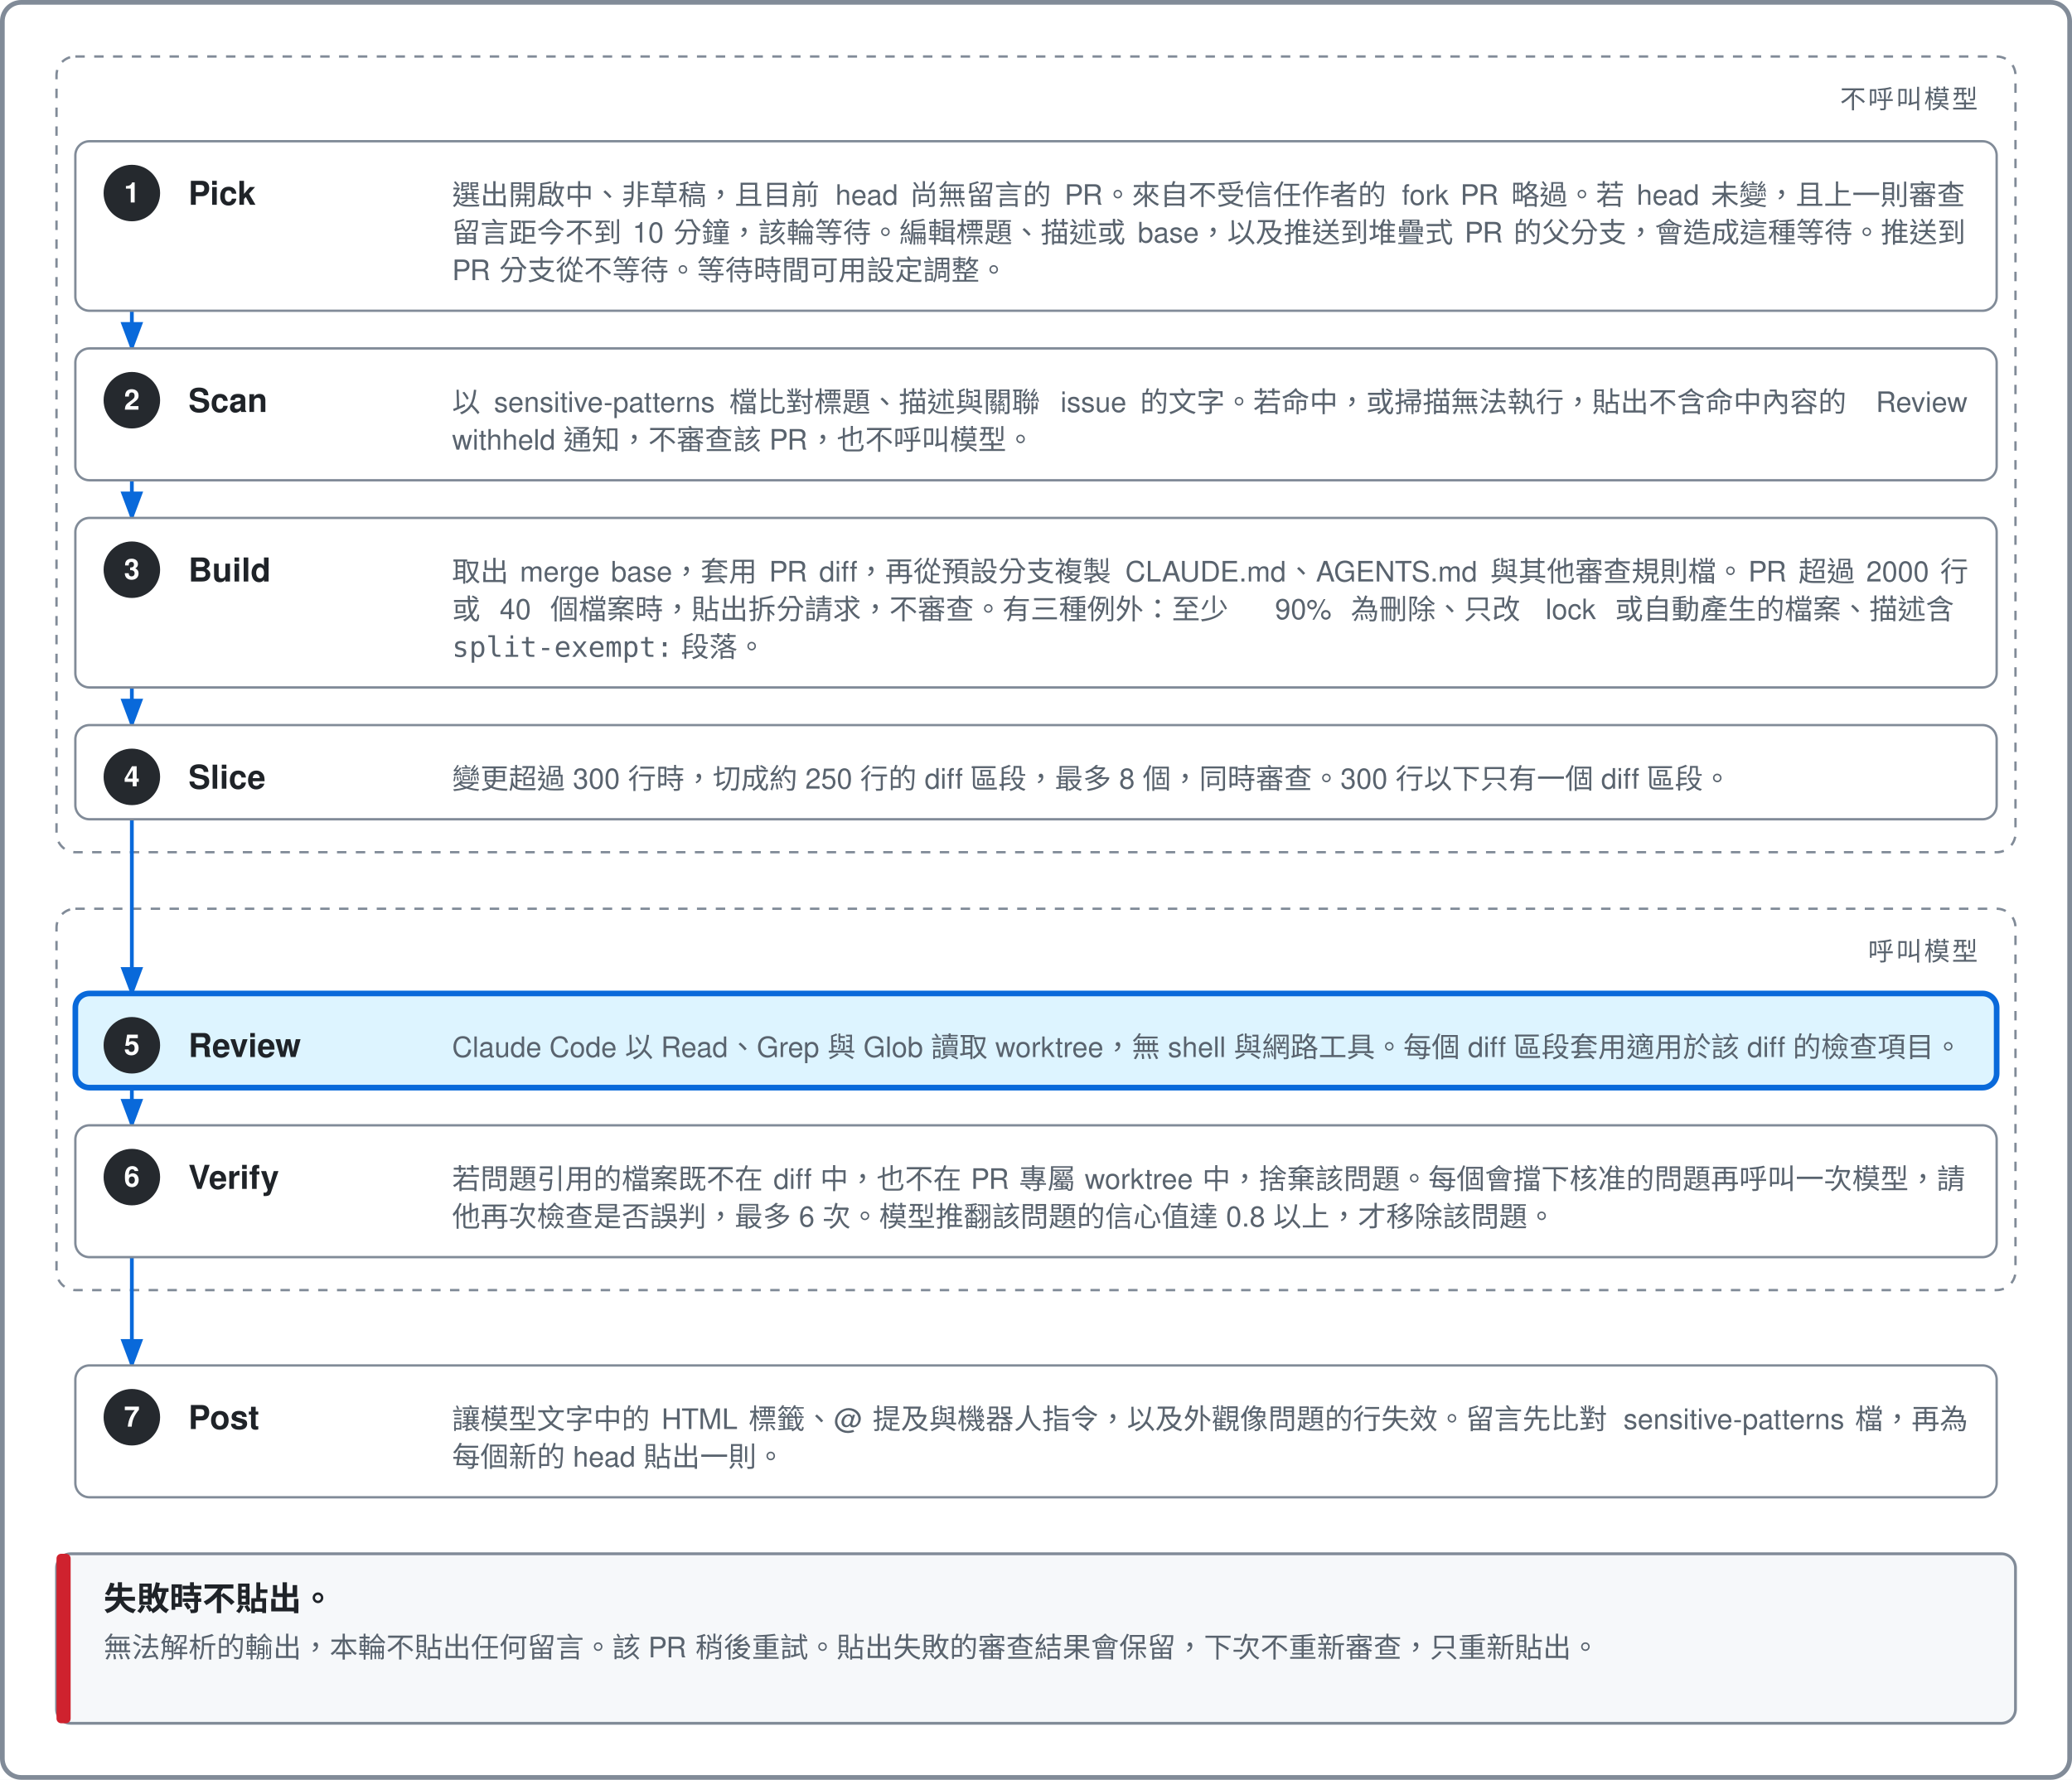
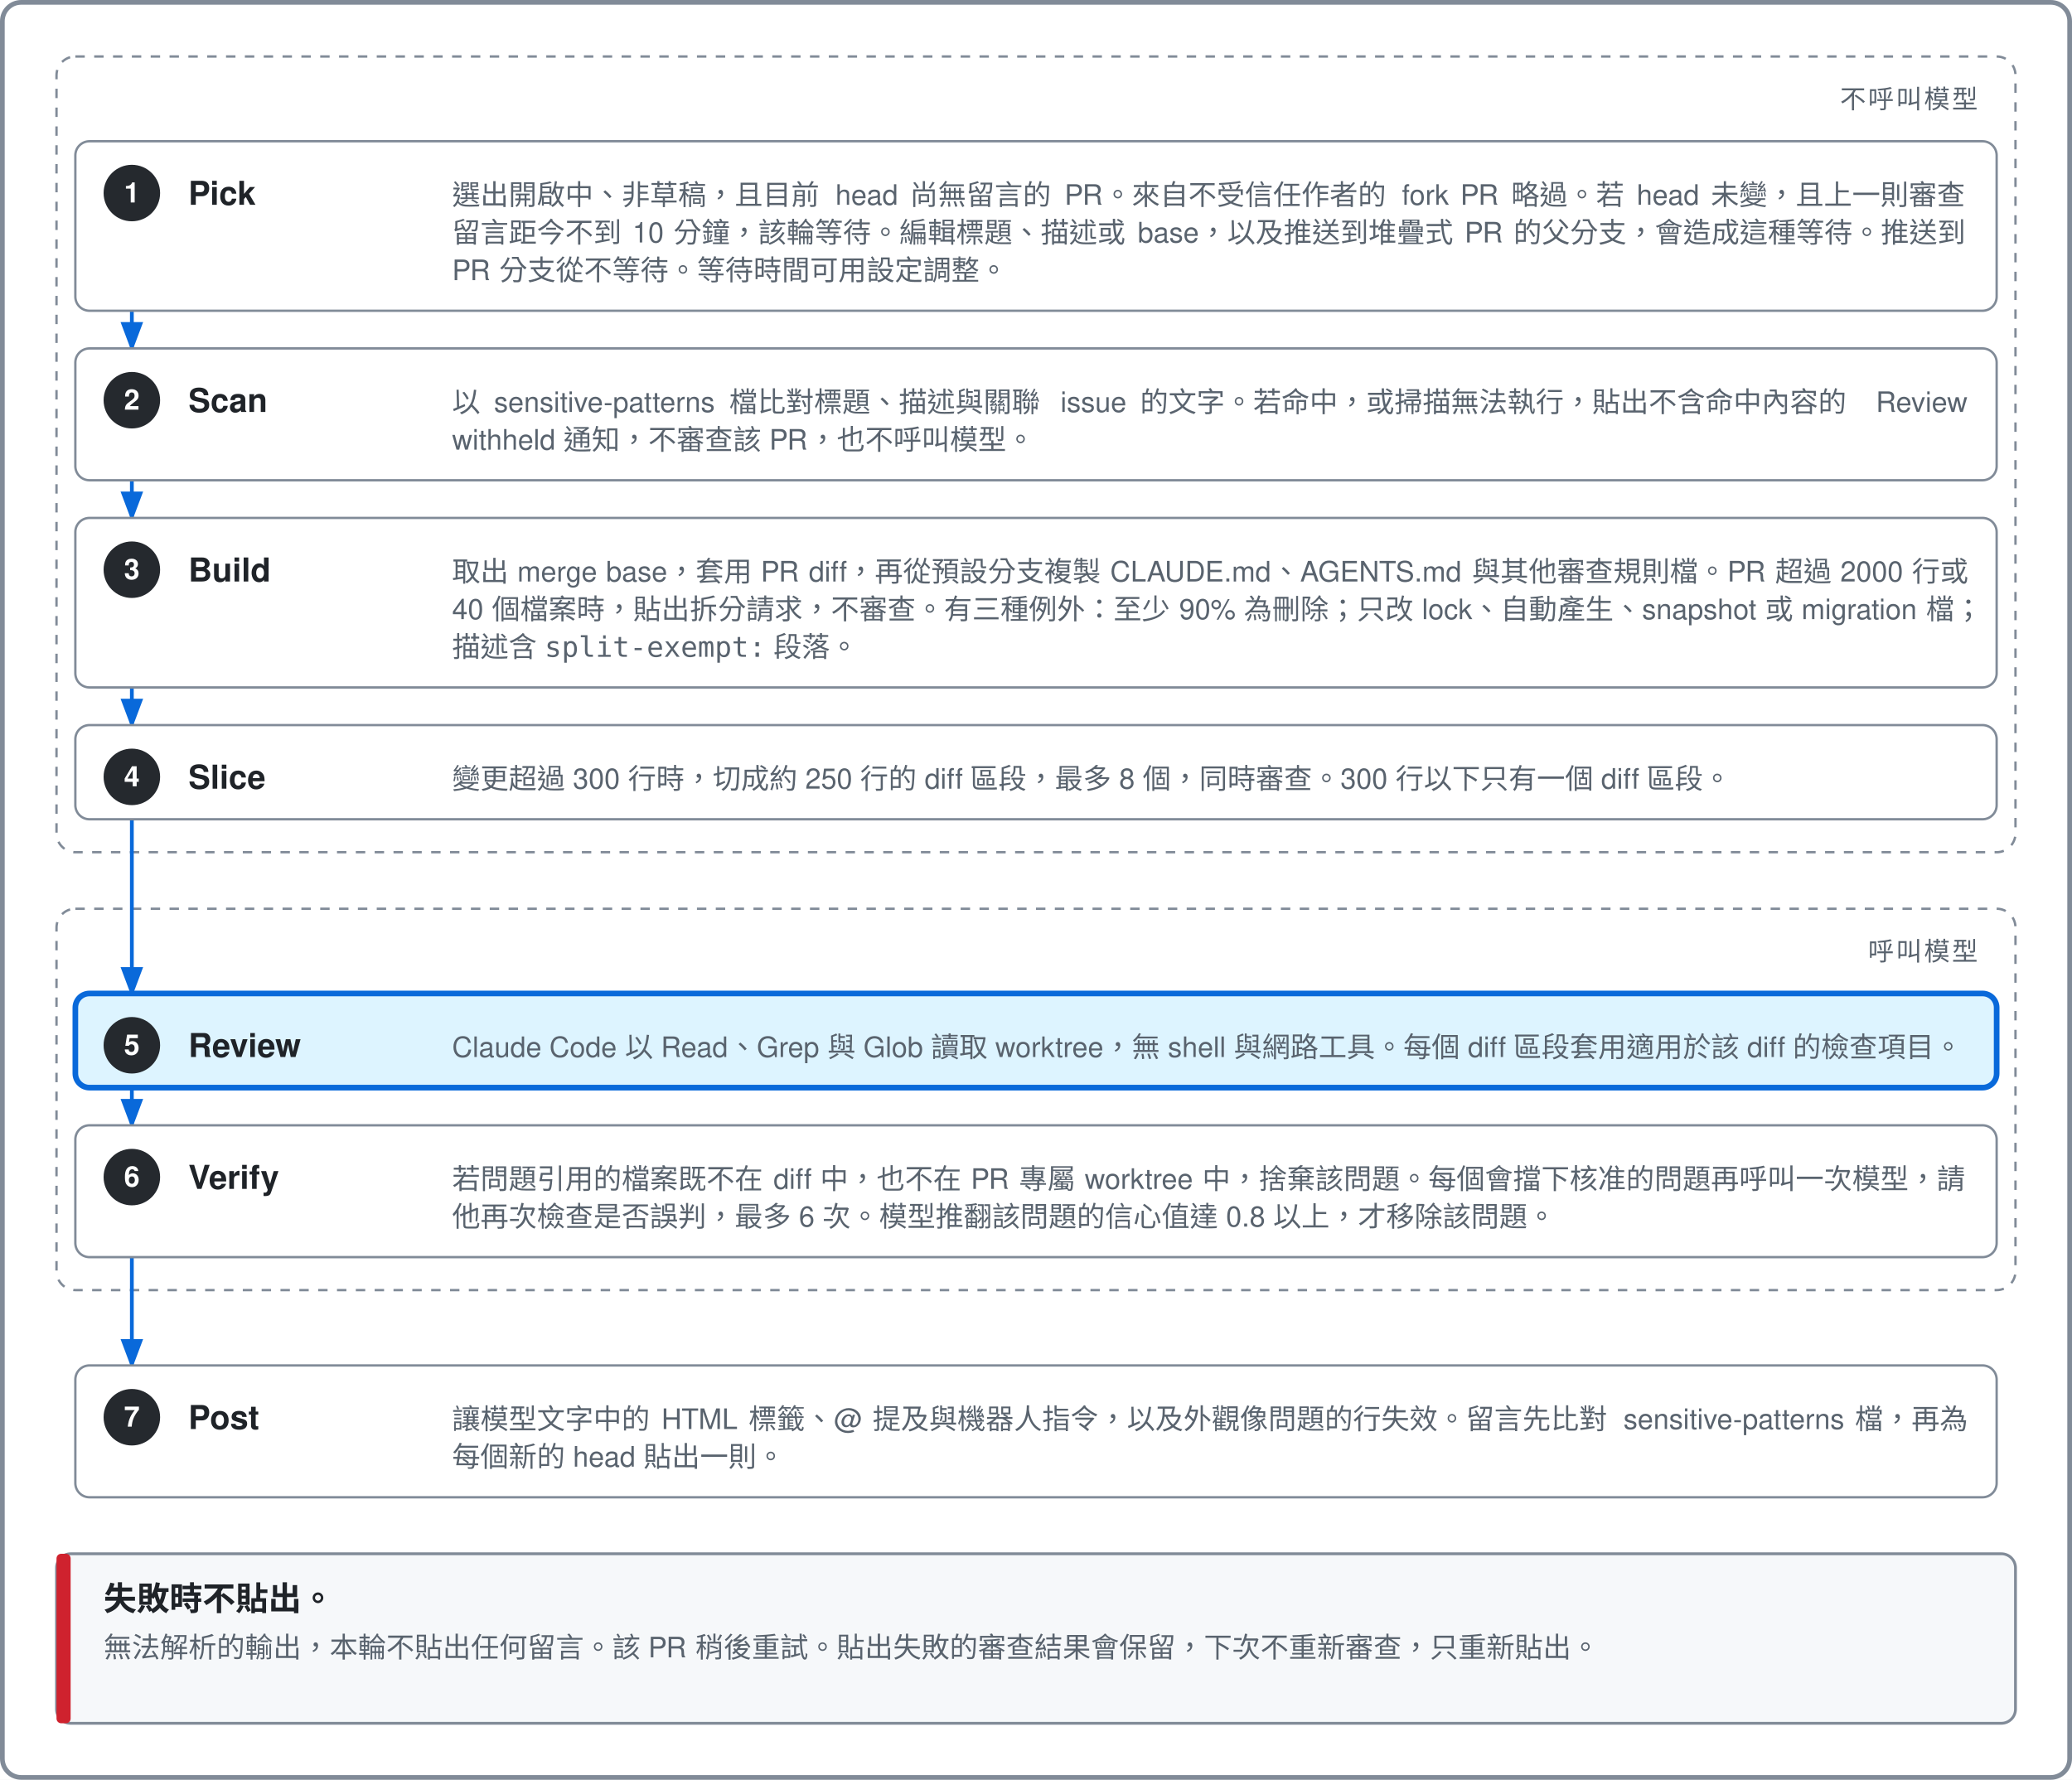
<svg xmlns="http://www.w3.org/2000/svg" viewBox="0 0 880 756" xml:lang="zh-TW" role="img" aria-labelledby="round-github-zh-title round-github-zh-desc" id="round-github-zh-root">
  <defs>
    <style>#round-github-zh-root { font-family: -apple-system, BlinkMacSystemFont, "Segoe UI", "PingFang TC", "Noto Sans TC", "Microsoft JhengHei", Helvetica, Arial, sans-serif; color: #1F2328; }
      #round-github-zh-root .page { max-width: 1000px; width: 100%; }
      #round-github-zh-root .diagram-container { width: 100%; overflow-x: auto; }
      #round-github-zh-root .diagram-container { overflow-x: visible; }
      #round-github-zh-root .bg { fill: #FFFFFF; }
      #round-github-zh-root .edge-frame { fill: none; stroke: #818B98; stroke-width: 2; }
      #round-github-zh-root text { font-family: -apple-system, BlinkMacSystemFont, "Segoe UI", "PingFang TC", "Noto Sans TC", "Microsoft JhengHei", Helvetica, Arial, sans-serif; fill: #1F2328; font-size: 12px; }
      #round-github-zh-root .t-name { font-size: 14px; font-weight: 600; }
      #round-github-zh-root .t-name-code { font-family: ui-monospace, SFMono-Regular, Menlo, Consolas, monospace; font-size: 13px; font-weight: 700; }
      #round-github-zh-root .t-sub { fill: #59636E; }
      #round-github-zh-root .t-code { font-family: ui-monospace, SFMono-Regular, Menlo, Consolas, monospace; font-size: 12px; }
      #round-github-zh-root .t-eye { font-family: -apple-system, BlinkMacSystemFont, "Segoe UI", "PingFang TC", "Noto Sans TC", "Microsoft JhengHei", Helvetica, Arial, sans-serif; font-size: 11px; letter-spacing: .08em; fill: #59636E; }
      #round-github-zh-root .t-arrow { font-family: -apple-system, BlinkMacSystemFont, "Segoe UI", "PingFang TC", "Noto Sans TC", "Microsoft JhengHei", Helvetica, Arial, sans-serif; font-size: 11px; letter-spacing: .04em; fill: #59636E; }
      #round-github-zh-root .t-alert { fill: #D1242F; font-weight: 700; }
      #round-github-zh-root .t-chip { fill: #FFFFFF; font-weight: 700; }
      #round-github-zh-root .t-title { font-size: 14px; font-weight: 700; }
      #round-github-zh-root .mask { fill: #FFFFFF; }
      #round-github-zh-root .node { fill: #F6F8FA; stroke: #818B98; stroke-width: 1.2; }
      #round-github-zh-root .raised { fill: #FFFFFF; stroke: #818B98; stroke-width: 1; }
      #round-github-zh-root .hero { fill: #DDF4FF; stroke: #0969DA; stroke-width: 2.4; }
      #round-github-zh-root .optional { fill: none; stroke: #818B98; stroke-width: 1.2; stroke-dasharray: 5 4; }
      #round-github-zh-root .zone { fill: none; stroke: #818B98; stroke-width: 1; stroke-dasharray: 4 4; }
      #round-github-zh-root .strip { fill: #F6F8FA; stroke: #818B98; stroke-width: 1.2; }
      #round-github-zh-root .bar { fill: #CF222E; }
      #round-github-zh-root .alert-node { fill: #FFFFFF; stroke: #CF222E; stroke-width: 2; stroke-dasharray: 6 4; }
      #round-github-zh-root .edge { fill: none; stroke: #0969DA; stroke-width: 1.6; }
      #round-github-zh-root .edge-dash { fill: none; stroke: #0969DA; stroke-width: 1.4; stroke-dasharray: 5 4; }
      #round-github-zh-root .edge-alert { fill: none; stroke: #CF222E; stroke-width: 1.6; }
      #round-github-zh-root .mk { fill: #0969DA; }
      #round-github-zh-root .mk-alert { fill: #CF222E; }
      #round-github-zh-root .chip { fill: #25292E; }
      #round-github-zh-root .dot { fill: #1F2328; }
      #round-github-zh-root .bullet { fill: #59636E; }
      #round-github-zh-root .diamond { fill: #FFFFFF; stroke: #818B98; stroke-width: 1.4; }</style>
    <marker id="round-github-zh-arrow" markerWidth="8" markerHeight="6" refX="7" refY="3" orient="auto">
      <polygon class="mk" points="0 0, 8 3, 0 6" />
    </marker>
    <marker id="round-github-zh-arrow-alert" markerWidth="8" markerHeight="6" refX="7" refY="3" orient="auto">
      <polygon class="mk-alert" points="0 0, 8 3, 0 6" />
    </marker>
  </defs>
  <rect class="bg" width="880" height="756" />
  <rect class="edge-frame" x="1" y="1" width="878" height="754" rx="8" />
  <g transform="translate(0,-0)">
    <rect class="zone" x="24" y="24" width="832" height="338" rx="8" />
    <text class="t-eye" x="840" y="46" text-anchor="end">不呼叫模型</text>
    <rect class="zone" x="24" y="386" width="832" height="162" rx="8" />
    <text class="t-eye" x="840" y="408" text-anchor="end">呼叫模型</text>
    <path class="edge" d="M56,132 V148" marker-end="url(#round-github-zh-arrow)" />
    <path class="edge" d="M56,204 V220" marker-end="url(#round-github-zh-arrow)" />
    <path class="edge" d="M56,292 V308" marker-end="url(#round-github-zh-arrow)" />
    <path class="edge" d="M56,348 V422" marker-end="url(#round-github-zh-arrow)" />
    <path class="edge" d="M56,462 V478" marker-end="url(#round-github-zh-arrow)" />
    <path class="edge" d="M56,534 V580" marker-end="url(#round-github-zh-arrow)" />
    <g data-box="32 60 816 72" data-left="170">
      <rect class="raised" x="32" y="60" width="816" height="72" rx="6" />
      <circle class="chip" cx="56" cy="82" r="12" />
      <text class="t-chip" x="56" y="86" text-anchor="middle">1</text>
      <text class="t-name" x="80" y="87" textLength="28.8" lengthAdjust="spacing">Pick</text>
      <text class="t-sub" y="87" data-r="836">
        <tspan x="192 204.2 216.4 228.6 240.8 252.8 265 277.2 289.4 301.4 313.6 325.7 337.9">選出開啟中、非草稿，且目前</tspan>
        <tspan x="354.8" textLength="26.7" lengthAdjust="spacing">head</tspan>
        <tspan x="386.4 398.6 410.8 423 435.2">尚無留言的</tspan>
        <tspan x="452.1" textLength="16.7" lengthAdjust="spacing">PR</tspan>
        <tspan x="468.7 480.9 493.1 505.3 517.5 529.7 541.9 554.1 566.3 578.5">。來自不受信任作者的</tspan>
        <tspan x="595.4" textLength="20.0" lengthAdjust="spacing">fork</tspan>
        <tspan x="620.2" textLength="16.7" lengthAdjust="spacing">PR</tspan>
        <tspan x="641.8 654 666 678.2">略過。若</tspan>
        <tspan x="695.1" textLength="26.7" lengthAdjust="spacing">head</tspan>
        <tspan x="726.6 738.8 750.8 763 775.2 787.4 799.6 811.8 824">未變，且上一則審查</tspan>
      </text>
      <text class="t-sub" y="103" data-r="836">
        <tspan x="192 204.1 216.2 228.3 240.4 252.5">留言距今不到</tspan>
        <tspan x="268.6" textLength="13.3" lengthAdjust="spacing">10</tspan>
        <tspan x="286 298.1 310.1 322.2 334.3 346.3 358.4 370.4 382.5 394.6 406.7 418.8 430.8 442.9 455 467.1">分鐘，該輪等待。編輯標題、描述或</tspan>
        <tspan x="483.2" textLength="26.0" lengthAdjust="spacing">base</tspan>
        <tspan x="509.2 521.3 533.4 545.5 557.6 569.7 581.8 593.9 605.9">，以及推送到堆疊式</tspan>
        <tspan x="622" textLength="16.7" lengthAdjust="spacing">PR</tspan>
        <tspan x="642.8 654.9 667 679.1 691.1 703.2 715.2 727.3 739.4 751.5 763.6 775.7 787.7 799.8 811.9 824">的父分支，會造成這種等待。推送到</tspan>
      </text>
      <text class="t-sub" y="119">
        <tspan x="192" textLength="16.7" lengthAdjust="spacing">PR</tspan>
        <tspan x="212 224 236 248 260 272 284 296 308 320 332 344 356 368 380 392 404 416">分支從不等待。等待時間可用設定調整。</tspan>
      </text>
    </g>
    <g data-box="32 148 816 56" data-left="170">
      <rect class="raised" x="32" y="148" width="816" height="56" rx="6" />
      <circle class="chip" cx="56" cy="170" r="12" />
      <text class="t-chip" x="56" y="174" text-anchor="middle">2</text>
      <text class="t-name" x="80" y="175" textLength="33.4" lengthAdjust="spacing">Scan</text>
      <text class="t-sub" y="175" data-r="836">
        <tspan x="192">以</tspan>
        <tspan x="209.8" textLength="94.0" lengthAdjust="spacing">sensitive-patterns</tspan>
        <tspan x="309.7 322 334.3 346.6 359 371 383.3 395.6 407.9 420.2 432.5">檔比對標題、描述與關聯</tspan>
        <tspan x="450.4" textLength="28.0" lengthAdjust="spacing">issue</tspan>
        <tspan x="484.2 496.5 508.8 520.8 533.2 545.5 557.8 569.8 582.1 594.4 606.7 619 631.4 643.7 656 668 680.3 692.6 704.9 717.2 729.6 741.9 754.2 766.5 778.8">的文字。若命中，或掃描無法執行，貼出不含命中內容的</tspan>
        <tspan x="796.7" textLength="39.4" lengthAdjust="spacing">Review</tspan>
      </text>
      <text class="t-sub" y="191">
        <tspan x="192" textLength="44.0" lengthAdjust="spacing">withheld</tspan>
        <tspan x="239.3 251.3 263.4 275.4 287.4 299.4 311.4">通知，不審查該</tspan>
        <tspan x="326.7" textLength="16.7" lengthAdjust="spacing">PR</tspan>
        <tspan x="343.4 355.4 367.4 379.4 391.4 403.4 415.4 427.4">，也不呼叫模型。</tspan>
      </text>
    </g>
    <g data-box="32 220 816 72" data-left="170">
      <rect class="raised" x="32" y="220" width="816" height="72" rx="6" />
      <circle class="chip" cx="56" cy="242" r="12" />
      <text class="t-chip" x="56" y="246" text-anchor="middle">3</text>
      <text class="t-name" x="80" y="247" textLength="35.0" lengthAdjust="spacing">Build</text>
      <text class="t-sub" y="247" data-r="836">
-         <tspan x="192 204.2">取出</tspan>
-         <tspan x="220.8" textLength="34.0" lengthAdjust="spacing">merge</tspan>
-         <tspan x="259.5" textLength="26.0" lengthAdjust="spacing">base</tspan>
-         <tspan x="285.5 297.7 309.9">，套用</tspan>
-         <tspan x="326.6" textLength="16.7" lengthAdjust="spacing">PR</tspan>
-         <tspan x="347.9" textLength="16.0" lengthAdjust="spacing">diff</tspan>
-         <tspan x="363.9 376.1 388.2 400.4 412.6 424.7 436.9 449.1 461.2">，再從預設分支複製</tspan>
-         <tspan x="477.9" textLength="68.7" lengthAdjust="spacing">CLAUDE.md</tspan>
-         <tspan x="546.6">、</tspan>
-         <tspan x="558.9" textLength="69.3" lengthAdjust="spacing">AGENTS.md</tspan>
-         <tspan x="632.9 645.1 657.3 669.4 681.6 693.8 706 718.1 730.1">與其他審查規則檔。</tspan>
-         <tspan x="742.5" textLength="16.7" lengthAdjust="spacing">PR</tspan>
-         <tspan x="763.8 776">超過</tspan>
-         <tspan x="792.6" textLength="26.7" lengthAdjust="spacing">2000</tspan>
-         <tspan x="824">行</tspan>
+         <tspan x="192 204">取出</tspan>
+         <tspan x="219.7" textLength="34.0" lengthAdjust="spacing">merge</tspan>
+         <tspan x="257.4" textLength="26.0" lengthAdjust="spacing">base</tspan>
+         <tspan x="283.4 295.4 307.5">，套用</tspan>
+         <tspan x="323.1" textLength="16.7" lengthAdjust="spacing">PR</tspan>
+         <tspan x="343.5" textLength="16.0" lengthAdjust="spacing">diff</tspan>
+         <tspan x="359.5 371.5 383.5 395.6 407.6 419.7 431.7 443.8 455.8">，再從預設分支複製</tspan>
+         <tspan x="471.5" textLength="68.7" lengthAdjust="spacing">CLAUDE.md</tspan>
+         <tspan x="540.1">、</tspan>
+         <tspan x="552.2" textLength="69.3" lengthAdjust="spacing">AGENTS.md</tspan>
+         <tspan x="625.2 637.3 649.3 661.3 673.4 685.4 697.5 709.5 721.5">與其他審查規則檔。</tspan>
+         <tspan x="733.6" textLength="16.7" lengthAdjust="spacing">PR</tspan>
+         <tspan x="753.9 766">超過</tspan>
+         <tspan x="781.6" textLength="26.7" lengthAdjust="spacing">2000</tspan>
+         <tspan x="812 824">行或</tspan>
      </text>
      <text class="t-sub" y="263" data-r="836">
-         <tspan x="192">或</tspan>
-         <tspan x="212.2" textLength="13.3" lengthAdjust="spacing">40</tspan>
-         <tspan x="233.7 246.4 259 271.6 283.6 296.2 308.8 321.4 334 346.6 359.2 371.2 383.8 396.4 409.1 421.1 433.7 446.3 458.9 471.5 484.1 496.1 508.7 521.3">個檔案時，貼出拆分請求，不審查。有三種例外：至少</tspan>
-         <tspan x="541.5" textLength="24.0" lengthAdjust="spacing">90%</tspan>
-         <tspan x="573.7 586.3 598.9 610.9 623.6 636.2">為刪除、只改</tspan>
-         <tspan x="656.4" textLength="21.3" lengthAdjust="spacing">lock</tspan>
-         <tspan x="685.9 698.5 711.1 723.7 736.3 749 761.6 774.2 786.2 798.8 811.4 824">或自動產生的檔案、描述含</tspan>
+         <tspan x="192" textLength="13.3" lengthAdjust="spacing">40</tspan>
+         <tspan x="208.9 220.9 232.9 244.9 256.9 268.9 281 293 305 317 329.1 341.1 353.1 365.1 377.1 389.1 401.2 413.2 425.2 437.2 449.2 461.2 473.3 485.3">個檔案時，貼出拆分請求，不審查。有三種例外：至少</tspan>
+         <tspan x="500.8" textLength="24.0" lengthAdjust="spacing">90%</tspan>
+         <tspan x="528.3 540.4 552.4 564.4 576.4 588.4">為刪除；只改</tspan>
+         <tspan x="603.9" textLength="21.3" lengthAdjust="spacing">lock</tspan>
+         <tspan x="625.3 637.3 649.3 661.4 673.4 685.4">、自動產生、</tspan>
+         <tspan x="697.4" textLength="48.7" lengthAdjust="spacing">snapshot</tspan>
+         <tspan x="749.6">或</tspan>
+         <tspan x="765.1" textLength="49.4" lengthAdjust="spacing">migration</tspan>
+         <tspan x="818 830">檔；</tspan>
      </text>
      <text class="t-sub" y="279">
-         <tspan x="192" class="t-code" textLength="93.9" lengthAdjust="spacing">split-exempt:</tspan>
-         <tspan x="289.2 301.2 313.2">段落。</tspan>
+         <tspan x="192 204 216">描述含</tspan>
+         <tspan x="231.3" class="t-code" textLength="93.9" lengthAdjust="spacing">split-exempt:</tspan>
+         <tspan x="328.5 340.5 352.5">段落。</tspan>
      </text>
    </g>
    <g data-box="32 308 816 40" data-left="170">
      <rect class="raised" x="32" y="308" width="816" height="40" rx="6" />
      <circle class="chip" cx="56" cy="330" r="12" />
      <text class="t-chip" x="56" y="334" text-anchor="middle">4</text>
      <text class="t-name" x="80" y="335" textLength="32.7" lengthAdjust="spacing">Slice</text>
      <text class="t-sub" y="335">
        <tspan x="192 204 216 228">變更超過</tspan>
        <tspan x="243.3" textLength="20.0" lengthAdjust="spacing">300</tspan>
        <tspan x="266.7 278.7 290.7 302.7 314.7 326.7">行時，切成約</tspan>
        <tspan x="342" textLength="20.0" lengthAdjust="spacing">250</tspan>
        <tspan x="365.3 377.3">行的</tspan>
        <tspan x="392.7" textLength="16.0" lengthAdjust="spacing">diff</tspan>
        <tspan x="412 424 436 448 460">區段，最多</tspan>
        <tspan x="475.3">8</tspan>
        <tspan x="485.3 497.3 509.3 521.3 533.3 545.3 557.3">個，同時審查。</tspan>
        <tspan x="569.3" textLength="20.0" lengthAdjust="spacing">300</tspan>
        <tspan x="592.7 604.7 616.7 628.7 640.7 652.7 664.7">行以下只有一個</tspan>
        <tspan x="680" textLength="16.0" lengthAdjust="spacing">diff</tspan>
        <tspan x="699.3 711.3 723.3">區段。</tspan>
      </text>
    </g>
    <g class="focal" data-box="32 422 816 40" data-left="170">
      <rect class="hero focal-r" x="32" y="422" width="816" height="40" rx="6" />
      <circle class="chip" cx="56" cy="444" r="12" />
      <text class="t-chip" x="56" y="448" text-anchor="middle">5</text>
      <text class="t-name" x="80" y="449" textLength="48.2" lengthAdjust="spacing">Review</text>
      <text class="t-sub" y="449">
        <tspan x="192" textLength="38.0" lengthAdjust="spacing">Claude</tspan>
        <tspan x="233.3" textLength="28.7" lengthAdjust="spacing">Code</tspan>
        <tspan x="265.4">以</tspan>
        <tspan x="280.7" textLength="28.7" lengthAdjust="spacing">Read</tspan>
        <tspan x="309.4">、</tspan>
        <tspan x="321.4" textLength="26.7" lengthAdjust="spacing">Grep</tspan>
        <tspan x="351.4">與</tspan>
        <tspan x="366.7" textLength="25.3" lengthAdjust="spacing">Glob</tspan>
        <tspan x="395.4 407.4">讀取</tspan>
        <tspan x="422.7" textLength="46.0" lengthAdjust="spacing">worktree</tspan>
        <tspan x="468.7 480.7">，無</tspan>
        <tspan x="496" textLength="24.7" lengthAdjust="spacing">shell</tspan>
        <tspan x="524 536 548 560 572 584 596 608">與網路工具。每個</tspan>
        <tspan x="623.4" textLength="16.0" lengthAdjust="spacing">diff</tspan>
        <tspan x="642.7 654.7 666.7 678.7 690.7 702.7 714.7 726.7">區段套用適用於該</tspan>
        <tspan x="742" textLength="16.0" lengthAdjust="spacing">diff</tspan>
        <tspan x="761.4 773.4 785.4 797.4 809.4 821.4">的檢查項目。</tspan>
      </text>
    </g>
    <g data-box="32 478 816 56" data-left="170">
      <rect class="raised" x="32" y="478" width="816" height="56" rx="6" />
      <circle class="chip" cx="56" cy="500" r="12" />
      <text class="t-chip" x="56" y="504" text-anchor="middle">6</text>
      <text class="t-name" x="80" y="505" textLength="38.9" lengthAdjust="spacing">Verify</text>
      <text class="t-sub" y="505" data-r="836">
        <tspan x="192 204.1 216.1 228.2 240.3 252.3 264.4 276.4 288.5 300.6 312.6">若問題引用的檔案既不在</tspan>
        <tspan x="328.5" textLength="16.0" lengthAdjust="spacing">diff</tspan>
        <tspan x="348.3 360.3 372.4 384.4 396.5">中，也不在</tspan>
        <tspan x="412.3" textLength="16.7" lengthAdjust="spacing">PR</tspan>
        <tspan x="432.8 444.9">專屬</tspan>
        <tspan x="460.7" textLength="46.0" lengthAdjust="spacing">worktree</tspan>
        <tspan x="510.6 522.6 534.6 546.7 558.7 570.8 582.9 594.9 606.9 619 631.1 643.1 655.2 667.2 679.3 691.4 703.4 715.5 727.6 739.6 751.7 763.7 775.8 787.9 799.9 811.9 824">中，捨棄該問題。每個會擋下核准的問題再呼叫一次模型，請</tspan>
      </text>
      <text class="t-sub" y="521">
        <tspan x="192 204 216 228 240 252 264 276 288 300 312 324">他再次檢查是否誤判，最多</tspan>
        <tspan x="339.3">6</tspan>
        <tspan x="349.3 361.3 373.3 385.3 397.3 409.3 421.3 433.3 445.3 457.3 469.3 481.3 493.3 505.3">次。模型推翻該問題的信心值達</tspan>
        <tspan x="520.7" textLength="16.7" lengthAdjust="spacing">0.8</tspan>
        <tspan x="540.7 552.7 564.7 576.7 588.7 600.7 612.7 624.7 636.7 648.7">以上，才移除該問題。</tspan>
      </text>
    </g>
    <g data-box="32 580 816 56" data-left="170">
      <rect class="raised" x="32" y="580" width="816" height="56" rx="6" />
      <circle class="chip" cx="56" cy="602" r="12" />
      <text class="t-chip" x="56" y="606" text-anchor="middle">7</text>
      <text class="t-name" x="80" y="607" textLength="30.3" lengthAdjust="spacing">Post</text>
      <text class="t-sub" y="607" data-r="836">
        <tspan x="192 204.1 216.2 228.3 240.5 252.6 264.7">讓模型文字中的</tspan>
        <tspan x="280.9" textLength="32.7" lengthAdjust="spacing">HTML</tspan>
        <tspan x="317.9 330 342">標籤、</tspan>
        <tspan x="354.2">@</tspan>
        <tspan x="370.6 382.7 394.9 407 419.1 431.2 443.3 455.4 467.4 479.5 491.7 503.8 515.9 528 540.1 552.2 564.3 576.5 588.6 600.7 612.7 624.8 636.9 649 661.1 673.3">提及與機器人指令，以及外觀像問題的行失效。留言先比對</tspan>
        <tspan x="689.5" textLength="94.0" lengthAdjust="spacing">sensitive-patterns</tspan>
        <tspan x="787.8 799.8 811.9 824">檔，再為</tspan>
      </text>
      <text class="t-sub" y="623">
        <tspan x="192 204 216 228">每個新的</tspan>
        <tspan x="243.3" textLength="26.7" lengthAdjust="spacing">head</tspan>
        <tspan x="273.3 285.3 297.3 309.3 321.3">貼出一則。</tspan>
      </text>
    </g>
    <g data-box="24 660 832 72">
      <rect class="strip" x="24" y="660" width="832" height="72" rx="6" />
      <rect class="bar" x="24" y="660" width="6" height="72" rx="2" />
      <text class="t-title" x="44" y="684">失敗時不貼出。</text>
      <text class="t-sub" y="704">
        <tspan x="44 56 68 80 92 104 116 128 140 152 164 176 188 200 212 224 236 248 260">無法解析的輸出，本輪不貼出任何留言。該</tspan>
        <tspan x="275.3" textLength="16.7" lengthAdjust="spacing">PR</tspan>
        <tspan x="295.3 307.3 319.3 331.3 343.3 355.3 367.3 379.3 391.3 403.3 415.3 427.3 439.3 451.3 463.3 475.3 487.3 499.3 511.3 523.3 535.3 547.3 559.3 571.3 583.3 595.3 607.3 619.3 631.3 643.3 655.3 667.3">稍後重試。貼出失敗的審查結果會保留，下次不重新審查，只重新貼出。</tspan>
      </text>
    </g>
  </g>
</svg>
